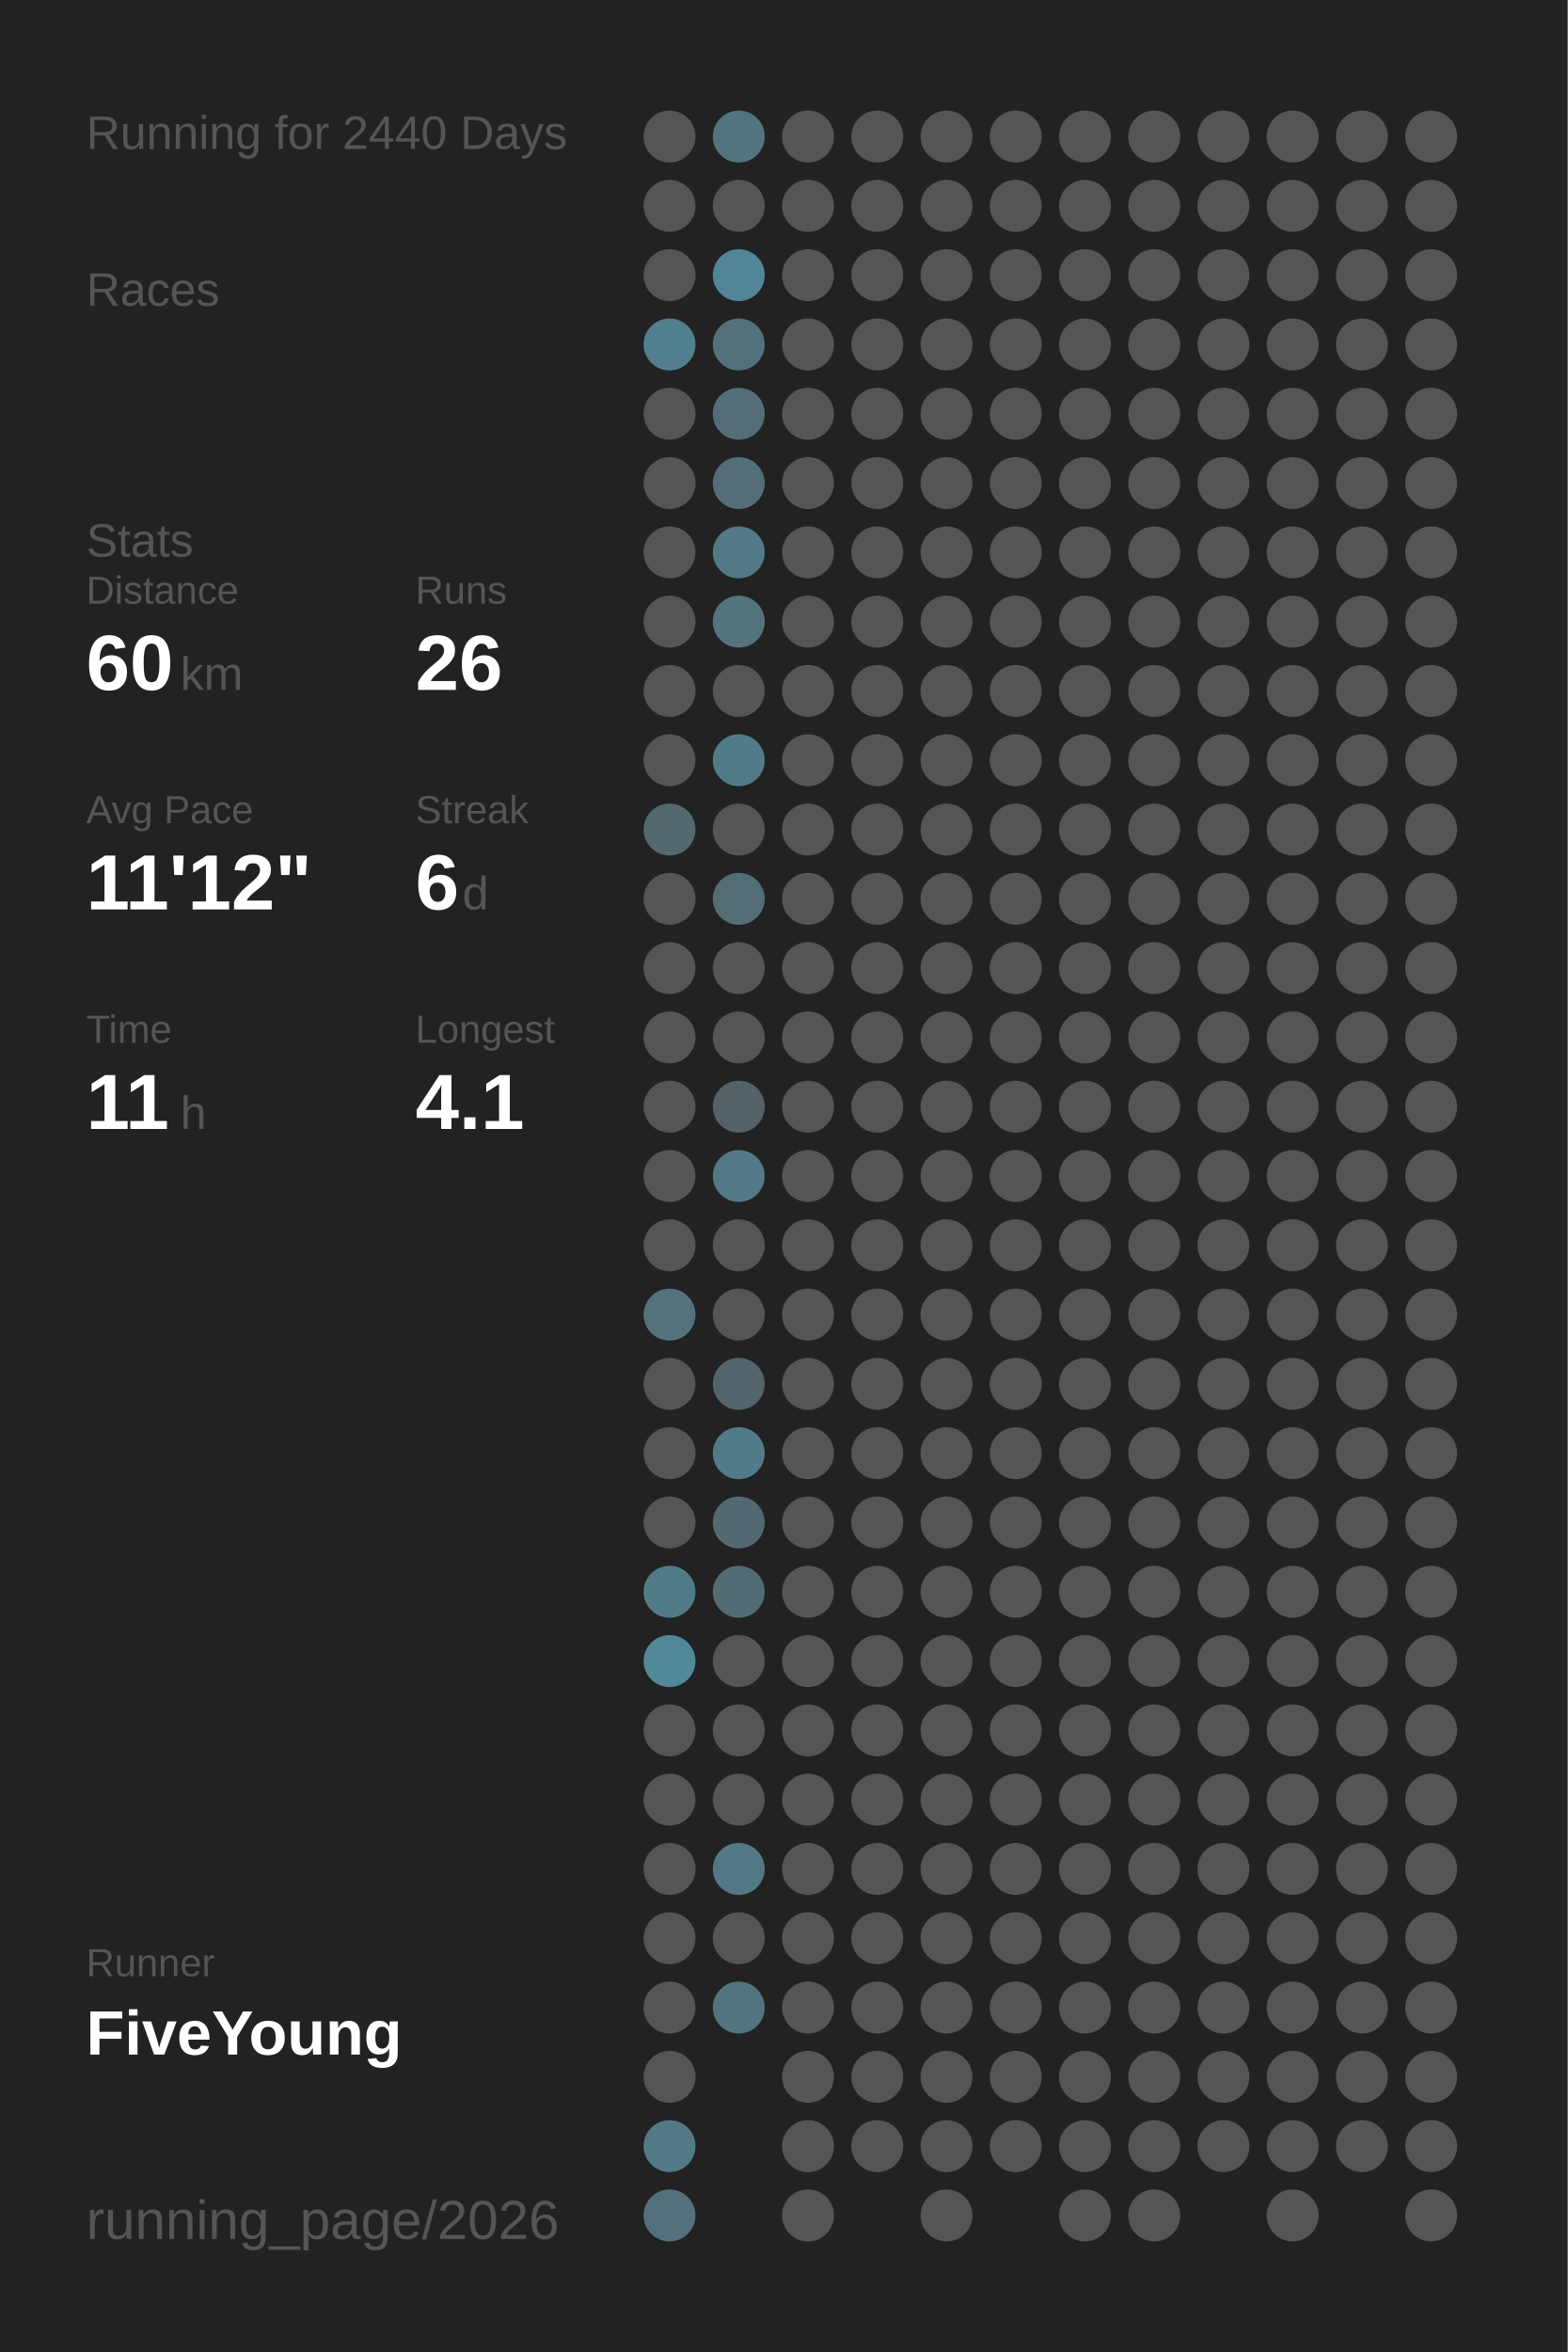
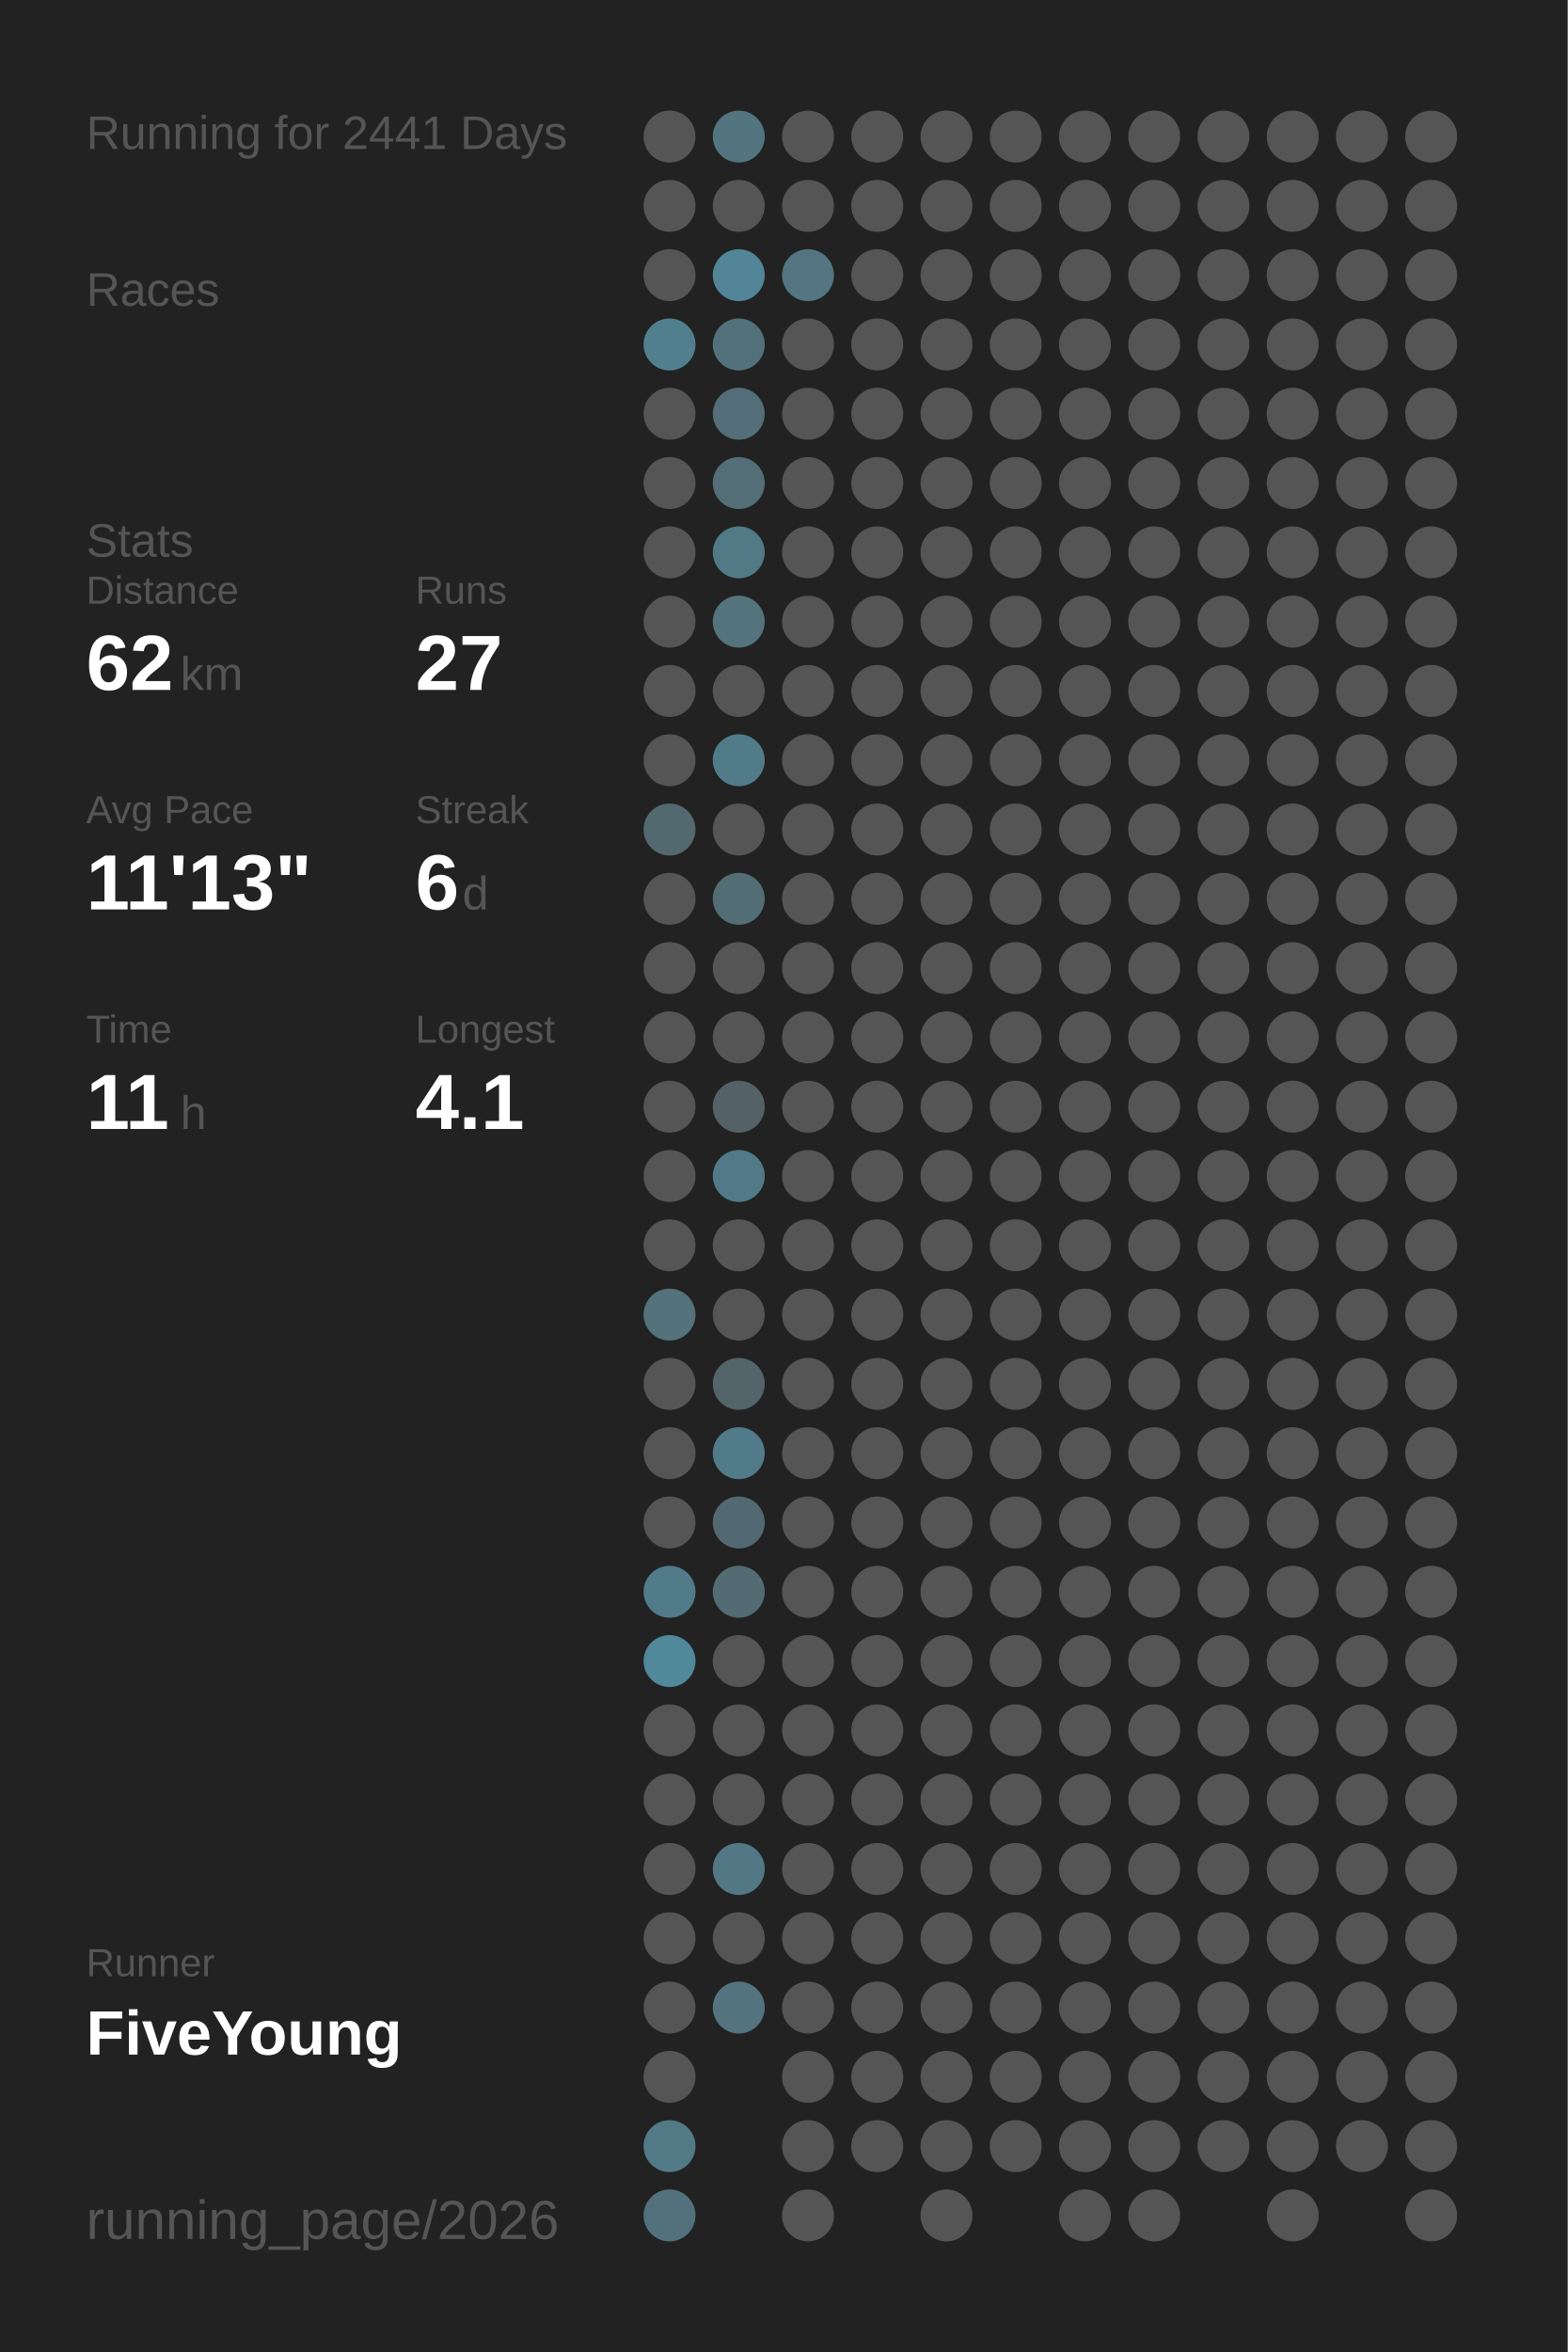
<svg xmlns="http://www.w3.org/2000/svg" baseProfile="full" height="300mm" version="1.1" viewBox="0,0,200,300" width="200mm">
  <defs />
  <rect fill="#222222" height="300" width="200" x="0" y="0" />
-   <text fill="#555555" style="font-size:6px; font-family:Arial;" x="11" y="19">Running for 2440 Days</text>
+   <text fill="#555555" style="font-size:6px; font-family:Arial;" x="11" y="19">Running for 2441 Days</text>
  <text fill="#555555" style="font-size:6px; font-family:Arial;" x="11" y="39">Races</text>
  <text fill="#555555" style="font-size:6px; font-family:Arial;" x="11" y="71">Stats</text>
  <text fill="#555555" style="font-size:5px; font-family:Arial;" x="11" y="77">Distance</text>
-   <text fill="#FFFFFF" style="font-size:10px; font-family:Arial; font-weight:bold;" x="11" y="88">60</text>
+   <text fill="#FFFFFF" style="font-size:10px; font-family:Arial; font-weight:bold;" x="11" y="88">62</text>
  <text fill="#555555" style="font-size:6px; font-family:Arial;" x="23" y="88">km</text>
  <text fill="#555555" style="font-size:5px; font-family:Arial;" x="53" y="77">Runs</text>
-   <text fill="#FFFFFF" style="font-size:10px; font-family:Arial; font-weight:bold;" x="53" y="88">26</text>
+   <text fill="#FFFFFF" style="font-size:10px; font-family:Arial; font-weight:bold;" x="53" y="88">27</text>
  <text fill="#555555" style="font-size:5px; font-family:Arial;" x="11" y="105">Avg Pace</text>
-   <text fill="#FFFFFF" style="font-size:10px; font-family:Arial; font-weight:bold;" x="11" y="116">11'12"</text>
+   <text fill="#FFFFFF" style="font-size:10px; font-family:Arial; font-weight:bold;" x="11" y="116">11'13"</text>
  <text fill="#555555" style="font-size:5px; font-family:Arial;" x="53" y="105">Streak</text>
  <text fill="#FFFFFF" style="font-size:10px; font-family:Arial; font-weight:bold;" x="53" y="116">6</text>
  <text fill="#555555" style="font-size:6px; font-family:Arial;" x="59" y="116">d</text>
  <text fill="#555555" style="font-size:5px; font-family:Arial;" x="11" y="133">Time</text>
  <text fill="#FFFFFF" style="font-size:10px; font-family:Arial; font-weight:bold;" x="11" y="144">11</text>
  <text fill="#555555" style="font-size:6px; font-family:Arial;" x="23" y="144">h</text>
  <text fill="#555555" style="font-size:5px; font-family:Arial;" x="53" y="133">Longest</text>
  <text fill="#FFFFFF" style="font-size:10px; font-family:Arial; font-weight:bold;" x="53" y="144">4.1</text>
  <text fill="#555555" style="font-size:5px; font-family:Arial;" x="11" y="252.065">Runner</text>
  <text fill="#FFFFFF" style="font-size:8px; font-family:Arial; font-weight:bold;" x="11" y="262.065">FiveYoung</text>
  <text fill="#555555" style="font-size:7px; font-family:Arial;" x="11" y="285.581">running_page/2026</text>
  <circle cx="85.417" cy="17.419" fill="#555555" r="3.312" />
  <circle cx="85.417" cy="26.258" fill="#555555" r="3.312" />
  <circle cx="85.417" cy="35.097" fill="#555555" r="3.312" />
  <circle cx="85.417" cy="43.935" fill="#527f8e" r="3.312" />
  <circle cx="85.417" cy="52.774" fill="#555555" r="3.312" />
  <circle cx="85.417" cy="61.613" fill="#555555" r="3.312" />
  <circle cx="85.417" cy="70.452" fill="#555555" r="3.312" />
  <circle cx="85.417" cy="79.29" fill="#555555" r="3.312" />
  <circle cx="85.417" cy="88.129" fill="#555555" r="3.312" />
  <circle cx="85.417" cy="96.968" fill="#555555" r="3.312" />
  <circle cx="85.417" cy="105.806" fill="#536970" r="3.312" />
  <circle cx="85.417" cy="114.645" fill="#555555" r="3.312" />
  <circle cx="85.417" cy="123.484" fill="#555555" r="3.312" />
  <circle cx="85.417" cy="132.323" fill="#555555" r="3.312" />
  <circle cx="85.417" cy="141.161" fill="#555555" r="3.312" />
  <circle cx="85.417" cy="150" fill="#555555" r="3.312" />
  <circle cx="85.417" cy="158.839" fill="#555555" r="3.312" />
  <circle cx="85.417" cy="167.677" fill="#53727c" r="3.312" />
  <circle cx="85.417" cy="176.516" fill="#555555" r="3.312" />
  <circle cx="85.417" cy="185.355" fill="#555555" r="3.312" />
  <circle cx="85.417" cy="194.194" fill="#555555" r="3.312" />
  <circle cx="85.417" cy="203.032" fill="#527b89" r="3.312" />
  <circle cx="85.417" cy="211.871" fill="#51889a" r="3.312" />
  <circle cx="85.417" cy="220.71" fill="#555555" r="3.312" />
  <circle cx="85.417" cy="229.548" fill="#555555" r="3.312" />
  <circle cx="85.417" cy="238.387" fill="#555555" r="3.312" />
  <circle cx="85.417" cy="247.226" fill="#555555" r="3.312" />
  <circle cx="85.417" cy="256.065" fill="#555555" r="3.312" />
  <circle cx="85.417" cy="264.903" fill="#555555" r="3.312" />
  <circle cx="85.417" cy="273.742" fill="#527986" r="3.312" />
  <circle cx="85.417" cy="282.581" fill="#53717c" r="3.312" />
  <circle cx="94.25" cy="17.419" fill="#52747f" r="3.312" />
  <circle cx="94.25" cy="26.258" fill="#555555" r="3.312" />
  <circle cx="94.25" cy="35.097" fill="#518597" r="3.312" />
  <circle cx="94.25" cy="43.935" fill="#53717b" r="3.312" />
  <circle cx="94.25" cy="52.774" fill="#536e78" r="3.312" />
  <circle cx="94.25" cy="61.613" fill="#536e77" r="3.312" />
  <circle cx="94.25" cy="70.452" fill="#527986" r="3.312" />
  <circle cx="94.25" cy="79.29" fill="#53737d" r="3.312" />
  <circle cx="94.25" cy="88.129" fill="#555555" r="3.312" />
  <circle cx="94.25" cy="96.968" fill="#527b89" r="3.312" />
  <circle cx="94.25" cy="105.806" fill="#555555" r="3.312" />
  <circle cx="94.25" cy="114.645" fill="#536d75" r="3.312" />
  <circle cx="94.25" cy="123.484" fill="#555555" r="3.312" />
  <circle cx="94.25" cy="132.323" fill="#555555" r="3.312" />
  <circle cx="94.25" cy="141.161" fill="#546267" r="3.312" />
  <circle cx="94.25" cy="150" fill="#527987" r="3.312" />
  <circle cx="94.25" cy="158.839" fill="#555555" r="3.312" />
  <circle cx="94.25" cy="167.677" fill="#555555" r="3.312" />
  <circle cx="94.25" cy="176.516" fill="#53646a" r="3.312" />
  <circle cx="94.25" cy="185.355" fill="#527b89" r="3.312" />
  <circle cx="94.25" cy="194.194" fill="#536971" r="3.312" />
  <circle cx="94.25" cy="203.032" fill="#536b73" r="3.312" />
  <circle cx="94.25" cy="211.871" fill="#555555" r="3.312" />
  <circle cx="94.25" cy="220.71" fill="#555555" r="3.312" />
  <circle cx="94.25" cy="229.548" fill="#555555" r="3.312" />
  <circle cx="94.25" cy="238.387" fill="#527885" r="3.312" />
  <circle cx="94.25" cy="247.226" fill="#555555" r="3.312" />
  <circle cx="94.25" cy="256.065" fill="#53737e" r="3.312" />
  <circle cx="103.083" cy="17.419" fill="#555555" r="3.312" />
  <circle cx="103.083" cy="26.258" fill="#555555" r="3.312" />
-   <circle cx="103.083" cy="35.097" fill="#555555" r="3.312" />
+   <circle cx="103.083" cy="35.097" fill="#527581" r="3.312" />
  <circle cx="103.083" cy="43.935" fill="#555555" r="3.312" />
  <circle cx="103.083" cy="52.774" fill="#555555" r="3.312" />
  <circle cx="103.083" cy="61.613" fill="#555555" r="3.312" />
  <circle cx="103.083" cy="70.452" fill="#555555" r="3.312" />
  <circle cx="103.083" cy="79.29" fill="#555555" r="3.312" />
  <circle cx="103.083" cy="88.129" fill="#555555" r="3.312" />
  <circle cx="103.083" cy="96.968" fill="#555555" r="3.312" />
  <circle cx="103.083" cy="105.806" fill="#555555" r="3.312" />
  <circle cx="103.083" cy="114.645" fill="#555555" r="3.312" />
  <circle cx="103.083" cy="123.484" fill="#555555" r="3.312" />
  <circle cx="103.083" cy="132.323" fill="#555555" r="3.312" />
  <circle cx="103.083" cy="141.161" fill="#555555" r="3.312" />
  <circle cx="103.083" cy="150" fill="#555555" r="3.312" />
  <circle cx="103.083" cy="158.839" fill="#555555" r="3.312" />
  <circle cx="103.083" cy="167.677" fill="#555555" r="3.312" />
  <circle cx="103.083" cy="176.516" fill="#555555" r="3.312" />
  <circle cx="103.083" cy="185.355" fill="#555555" r="3.312" />
  <circle cx="103.083" cy="194.194" fill="#555555" r="3.312" />
  <circle cx="103.083" cy="203.032" fill="#555555" r="3.312" />
  <circle cx="103.083" cy="211.871" fill="#555555" r="3.312" />
  <circle cx="103.083" cy="220.71" fill="#555555" r="3.312" />
  <circle cx="103.083" cy="229.548" fill="#555555" r="3.312" />
  <circle cx="103.083" cy="238.387" fill="#555555" r="3.312" />
  <circle cx="103.083" cy="247.226" fill="#555555" r="3.312" />
  <circle cx="103.083" cy="256.065" fill="#555555" r="3.312" />
  <circle cx="103.083" cy="264.903" fill="#555555" r="3.312" />
  <circle cx="103.083" cy="273.742" fill="#555555" r="3.312" />
  <circle cx="103.083" cy="282.581" fill="#555555" r="3.312" />
  <circle cx="111.917" cy="17.419" fill="#555555" r="3.312" />
  <circle cx="111.917" cy="26.258" fill="#555555" r="3.312" />
  <circle cx="111.917" cy="35.097" fill="#555555" r="3.312" />
  <circle cx="111.917" cy="43.935" fill="#555555" r="3.312" />
  <circle cx="111.917" cy="52.774" fill="#555555" r="3.312" />
  <circle cx="111.917" cy="61.613" fill="#555555" r="3.312" />
  <circle cx="111.917" cy="70.452" fill="#555555" r="3.312" />
  <circle cx="111.917" cy="79.29" fill="#555555" r="3.312" />
  <circle cx="111.917" cy="88.129" fill="#555555" r="3.312" />
  <circle cx="111.917" cy="96.968" fill="#555555" r="3.312" />
  <circle cx="111.917" cy="105.806" fill="#555555" r="3.312" />
  <circle cx="111.917" cy="114.645" fill="#555555" r="3.312" />
  <circle cx="111.917" cy="123.484" fill="#555555" r="3.312" />
  <circle cx="111.917" cy="132.323" fill="#555555" r="3.312" />
  <circle cx="111.917" cy="141.161" fill="#555555" r="3.312" />
  <circle cx="111.917" cy="150" fill="#555555" r="3.312" />
  <circle cx="111.917" cy="158.839" fill="#555555" r="3.312" />
  <circle cx="111.917" cy="167.677" fill="#555555" r="3.312" />
  <circle cx="111.917" cy="176.516" fill="#555555" r="3.312" />
  <circle cx="111.917" cy="185.355" fill="#555555" r="3.312" />
  <circle cx="111.917" cy="194.194" fill="#555555" r="3.312" />
  <circle cx="111.917" cy="203.032" fill="#555555" r="3.312" />
  <circle cx="111.917" cy="211.871" fill="#555555" r="3.312" />
  <circle cx="111.917" cy="220.71" fill="#555555" r="3.312" />
  <circle cx="111.917" cy="229.548" fill="#555555" r="3.312" />
  <circle cx="111.917" cy="238.387" fill="#555555" r="3.312" />
  <circle cx="111.917" cy="247.226" fill="#555555" r="3.312" />
  <circle cx="111.917" cy="256.065" fill="#555555" r="3.312" />
  <circle cx="111.917" cy="264.903" fill="#555555" r="3.312" />
  <circle cx="111.917" cy="273.742" fill="#555555" r="3.312" />
  <circle cx="120.75" cy="17.419" fill="#555555" r="3.312" />
  <circle cx="120.75" cy="26.258" fill="#555555" r="3.312" />
  <circle cx="120.75" cy="35.097" fill="#555555" r="3.312" />
  <circle cx="120.75" cy="43.935" fill="#555555" r="3.312" />
  <circle cx="120.75" cy="52.774" fill="#555555" r="3.312" />
  <circle cx="120.75" cy="61.613" fill="#555555" r="3.312" />
  <circle cx="120.75" cy="70.452" fill="#555555" r="3.312" />
  <circle cx="120.75" cy="79.29" fill="#555555" r="3.312" />
  <circle cx="120.75" cy="88.129" fill="#555555" r="3.312" />
  <circle cx="120.75" cy="96.968" fill="#555555" r="3.312" />
  <circle cx="120.75" cy="105.806" fill="#555555" r="3.312" />
  <circle cx="120.75" cy="114.645" fill="#555555" r="3.312" />
  <circle cx="120.75" cy="123.484" fill="#555555" r="3.312" />
  <circle cx="120.75" cy="132.323" fill="#555555" r="3.312" />
  <circle cx="120.75" cy="141.161" fill="#555555" r="3.312" />
  <circle cx="120.75" cy="150" fill="#555555" r="3.312" />
  <circle cx="120.75" cy="158.839" fill="#555555" r="3.312" />
  <circle cx="120.75" cy="167.677" fill="#555555" r="3.312" />
  <circle cx="120.75" cy="176.516" fill="#555555" r="3.312" />
  <circle cx="120.75" cy="185.355" fill="#555555" r="3.312" />
  <circle cx="120.75" cy="194.194" fill="#555555" r="3.312" />
  <circle cx="120.75" cy="203.032" fill="#555555" r="3.312" />
  <circle cx="120.75" cy="211.871" fill="#555555" r="3.312" />
  <circle cx="120.75" cy="220.71" fill="#555555" r="3.312" />
  <circle cx="120.75" cy="229.548" fill="#555555" r="3.312" />
  <circle cx="120.75" cy="238.387" fill="#555555" r="3.312" />
  <circle cx="120.75" cy="247.226" fill="#555555" r="3.312" />
  <circle cx="120.75" cy="256.065" fill="#555555" r="3.312" />
  <circle cx="120.75" cy="264.903" fill="#555555" r="3.312" />
  <circle cx="120.75" cy="273.742" fill="#555555" r="3.312" />
  <circle cx="120.75" cy="282.581" fill="#555555" r="3.312" />
  <circle cx="129.583" cy="17.419" fill="#555555" r="3.312" />
  <circle cx="129.583" cy="26.258" fill="#555555" r="3.312" />
  <circle cx="129.583" cy="35.097" fill="#555555" r="3.312" />
  <circle cx="129.583" cy="43.935" fill="#555555" r="3.312" />
  <circle cx="129.583" cy="52.774" fill="#555555" r="3.312" />
  <circle cx="129.583" cy="61.613" fill="#555555" r="3.312" />
  <circle cx="129.583" cy="70.452" fill="#555555" r="3.312" />
  <circle cx="129.583" cy="79.29" fill="#555555" r="3.312" />
  <circle cx="129.583" cy="88.129" fill="#555555" r="3.312" />
  <circle cx="129.583" cy="96.968" fill="#555555" r="3.312" />
  <circle cx="129.583" cy="105.806" fill="#555555" r="3.312" />
  <circle cx="129.583" cy="114.645" fill="#555555" r="3.312" />
  <circle cx="129.583" cy="123.484" fill="#555555" r="3.312" />
  <circle cx="129.583" cy="132.323" fill="#555555" r="3.312" />
  <circle cx="129.583" cy="141.161" fill="#555555" r="3.312" />
  <circle cx="129.583" cy="150" fill="#555555" r="3.312" />
  <circle cx="129.583" cy="158.839" fill="#555555" r="3.312" />
  <circle cx="129.583" cy="167.677" fill="#555555" r="3.312" />
  <circle cx="129.583" cy="176.516" fill="#555555" r="3.312" />
  <circle cx="129.583" cy="185.355" fill="#555555" r="3.312" />
  <circle cx="129.583" cy="194.194" fill="#555555" r="3.312" />
  <circle cx="129.583" cy="203.032" fill="#555555" r="3.312" />
  <circle cx="129.583" cy="211.871" fill="#555555" r="3.312" />
  <circle cx="129.583" cy="220.71" fill="#555555" r="3.312" />
  <circle cx="129.583" cy="229.548" fill="#555555" r="3.312" />
  <circle cx="129.583" cy="238.387" fill="#555555" r="3.312" />
  <circle cx="129.583" cy="247.226" fill="#555555" r="3.312" />
  <circle cx="129.583" cy="256.065" fill="#555555" r="3.312" />
  <circle cx="129.583" cy="264.903" fill="#555555" r="3.312" />
  <circle cx="129.583" cy="273.742" fill="#555555" r="3.312" />
  <circle cx="138.417" cy="17.419" fill="#555555" r="3.312" />
  <circle cx="138.417" cy="26.258" fill="#555555" r="3.312" />
  <circle cx="138.417" cy="35.097" fill="#555555" r="3.312" />
  <circle cx="138.417" cy="43.935" fill="#555555" r="3.312" />
  <circle cx="138.417" cy="52.774" fill="#555555" r="3.312" />
  <circle cx="138.417" cy="61.613" fill="#555555" r="3.312" />
  <circle cx="138.417" cy="70.452" fill="#555555" r="3.312" />
  <circle cx="138.417" cy="79.29" fill="#555555" r="3.312" />
  <circle cx="138.417" cy="88.129" fill="#555555" r="3.312" />
  <circle cx="138.417" cy="96.968" fill="#555555" r="3.312" />
  <circle cx="138.417" cy="105.806" fill="#555555" r="3.312" />
  <circle cx="138.417" cy="114.645" fill="#555555" r="3.312" />
  <circle cx="138.417" cy="123.484" fill="#555555" r="3.312" />
  <circle cx="138.417" cy="132.323" fill="#555555" r="3.312" />
  <circle cx="138.417" cy="141.161" fill="#555555" r="3.312" />
  <circle cx="138.417" cy="150" fill="#555555" r="3.312" />
  <circle cx="138.417" cy="158.839" fill="#555555" r="3.312" />
  <circle cx="138.417" cy="167.677" fill="#555555" r="3.312" />
  <circle cx="138.417" cy="176.516" fill="#555555" r="3.312" />
  <circle cx="138.417" cy="185.355" fill="#555555" r="3.312" />
  <circle cx="138.417" cy="194.194" fill="#555555" r="3.312" />
  <circle cx="138.417" cy="203.032" fill="#555555" r="3.312" />
  <circle cx="138.417" cy="211.871" fill="#555555" r="3.312" />
  <circle cx="138.417" cy="220.71" fill="#555555" r="3.312" />
  <circle cx="138.417" cy="229.548" fill="#555555" r="3.312" />
  <circle cx="138.417" cy="238.387" fill="#555555" r="3.312" />
  <circle cx="138.417" cy="247.226" fill="#555555" r="3.312" />
  <circle cx="138.417" cy="256.065" fill="#555555" r="3.312" />
  <circle cx="138.417" cy="264.903" fill="#555555" r="3.312" />
  <circle cx="138.417" cy="273.742" fill="#555555" r="3.312" />
  <circle cx="138.417" cy="282.581" fill="#555555" r="3.312" />
  <circle cx="147.25" cy="17.419" fill="#555555" r="3.312" />
  <circle cx="147.25" cy="26.258" fill="#555555" r="3.312" />
  <circle cx="147.25" cy="35.097" fill="#555555" r="3.312" />
  <circle cx="147.25" cy="43.935" fill="#555555" r="3.312" />
  <circle cx="147.25" cy="52.774" fill="#555555" r="3.312" />
  <circle cx="147.25" cy="61.613" fill="#555555" r="3.312" />
  <circle cx="147.25" cy="70.452" fill="#555555" r="3.312" />
  <circle cx="147.25" cy="79.29" fill="#555555" r="3.312" />
  <circle cx="147.25" cy="88.129" fill="#555555" r="3.312" />
  <circle cx="147.25" cy="96.968" fill="#555555" r="3.312" />
  <circle cx="147.25" cy="105.806" fill="#555555" r="3.312" />
  <circle cx="147.25" cy="114.645" fill="#555555" r="3.312" />
  <circle cx="147.25" cy="123.484" fill="#555555" r="3.312" />
  <circle cx="147.25" cy="132.323" fill="#555555" r="3.312" />
  <circle cx="147.25" cy="141.161" fill="#555555" r="3.312" />
  <circle cx="147.25" cy="150" fill="#555555" r="3.312" />
  <circle cx="147.25" cy="158.839" fill="#555555" r="3.312" />
  <circle cx="147.25" cy="167.677" fill="#555555" r="3.312" />
  <circle cx="147.25" cy="176.516" fill="#555555" r="3.312" />
  <circle cx="147.25" cy="185.355" fill="#555555" r="3.312" />
  <circle cx="147.25" cy="194.194" fill="#555555" r="3.312" />
  <circle cx="147.25" cy="203.032" fill="#555555" r="3.312" />
  <circle cx="147.25" cy="211.871" fill="#555555" r="3.312" />
  <circle cx="147.25" cy="220.71" fill="#555555" r="3.312" />
  <circle cx="147.25" cy="229.548" fill="#555555" r="3.312" />
  <circle cx="147.25" cy="238.387" fill="#555555" r="3.312" />
  <circle cx="147.25" cy="247.226" fill="#555555" r="3.312" />
  <circle cx="147.25" cy="256.065" fill="#555555" r="3.312" />
  <circle cx="147.25" cy="264.903" fill="#555555" r="3.312" />
  <circle cx="147.25" cy="273.742" fill="#555555" r="3.312" />
  <circle cx="147.25" cy="282.581" fill="#555555" r="3.312" />
  <circle cx="156.083" cy="17.419" fill="#555555" r="3.312" />
  <circle cx="156.083" cy="26.258" fill="#555555" r="3.312" />
  <circle cx="156.083" cy="35.097" fill="#555555" r="3.312" />
  <circle cx="156.083" cy="43.935" fill="#555555" r="3.312" />
  <circle cx="156.083" cy="52.774" fill="#555555" r="3.312" />
  <circle cx="156.083" cy="61.613" fill="#555555" r="3.312" />
  <circle cx="156.083" cy="70.452" fill="#555555" r="3.312" />
  <circle cx="156.083" cy="79.29" fill="#555555" r="3.312" />
  <circle cx="156.083" cy="88.129" fill="#555555" r="3.312" />
  <circle cx="156.083" cy="96.968" fill="#555555" r="3.312" />
  <circle cx="156.083" cy="105.806" fill="#555555" r="3.312" />
  <circle cx="156.083" cy="114.645" fill="#555555" r="3.312" />
  <circle cx="156.083" cy="123.484" fill="#555555" r="3.312" />
  <circle cx="156.083" cy="132.323" fill="#555555" r="3.312" />
  <circle cx="156.083" cy="141.161" fill="#555555" r="3.312" />
  <circle cx="156.083" cy="150" fill="#555555" r="3.312" />
  <circle cx="156.083" cy="158.839" fill="#555555" r="3.312" />
  <circle cx="156.083" cy="167.677" fill="#555555" r="3.312" />
  <circle cx="156.083" cy="176.516" fill="#555555" r="3.312" />
  <circle cx="156.083" cy="185.355" fill="#555555" r="3.312" />
  <circle cx="156.083" cy="194.194" fill="#555555" r="3.312" />
  <circle cx="156.083" cy="203.032" fill="#555555" r="3.312" />
  <circle cx="156.083" cy="211.871" fill="#555555" r="3.312" />
  <circle cx="156.083" cy="220.71" fill="#555555" r="3.312" />
  <circle cx="156.083" cy="229.548" fill="#555555" r="3.312" />
  <circle cx="156.083" cy="238.387" fill="#555555" r="3.312" />
  <circle cx="156.083" cy="247.226" fill="#555555" r="3.312" />
  <circle cx="156.083" cy="256.065" fill="#555555" r="3.312" />
  <circle cx="156.083" cy="264.903" fill="#555555" r="3.312" />
  <circle cx="156.083" cy="273.742" fill="#555555" r="3.312" />
  <circle cx="164.917" cy="17.419" fill="#555555" r="3.312" />
  <circle cx="164.917" cy="26.258" fill="#555555" r="3.312" />
  <circle cx="164.917" cy="35.097" fill="#555555" r="3.312" />
  <circle cx="164.917" cy="43.935" fill="#555555" r="3.312" />
  <circle cx="164.917" cy="52.774" fill="#555555" r="3.312" />
  <circle cx="164.917" cy="61.613" fill="#555555" r="3.312" />
  <circle cx="164.917" cy="70.452" fill="#555555" r="3.312" />
  <circle cx="164.917" cy="79.29" fill="#555555" r="3.312" />
  <circle cx="164.917" cy="88.129" fill="#555555" r="3.312" />
  <circle cx="164.917" cy="96.968" fill="#555555" r="3.312" />
  <circle cx="164.917" cy="105.806" fill="#555555" r="3.312" />
  <circle cx="164.917" cy="114.645" fill="#555555" r="3.312" />
  <circle cx="164.917" cy="123.484" fill="#555555" r="3.312" />
  <circle cx="164.917" cy="132.323" fill="#555555" r="3.312" />
  <circle cx="164.917" cy="141.161" fill="#555555" r="3.312" />
  <circle cx="164.917" cy="150" fill="#555555" r="3.312" />
  <circle cx="164.917" cy="158.839" fill="#555555" r="3.312" />
  <circle cx="164.917" cy="167.677" fill="#555555" r="3.312" />
  <circle cx="164.917" cy="176.516" fill="#555555" r="3.312" />
  <circle cx="164.917" cy="185.355" fill="#555555" r="3.312" />
  <circle cx="164.917" cy="194.194" fill="#555555" r="3.312" />
  <circle cx="164.917" cy="203.032" fill="#555555" r="3.312" />
  <circle cx="164.917" cy="211.871" fill="#555555" r="3.312" />
  <circle cx="164.917" cy="220.71" fill="#555555" r="3.312" />
  <circle cx="164.917" cy="229.548" fill="#555555" r="3.312" />
  <circle cx="164.917" cy="238.387" fill="#555555" r="3.312" />
  <circle cx="164.917" cy="247.226" fill="#555555" r="3.312" />
  <circle cx="164.917" cy="256.065" fill="#555555" r="3.312" />
  <circle cx="164.917" cy="264.903" fill="#555555" r="3.312" />
  <circle cx="164.917" cy="273.742" fill="#555555" r="3.312" />
  <circle cx="164.917" cy="282.581" fill="#555555" r="3.312" />
  <circle cx="173.75" cy="17.419" fill="#555555" r="3.312" />
  <circle cx="173.75" cy="26.258" fill="#555555" r="3.312" />
  <circle cx="173.75" cy="35.097" fill="#555555" r="3.312" />
  <circle cx="173.75" cy="43.935" fill="#555555" r="3.312" />
  <circle cx="173.75" cy="52.774" fill="#555555" r="3.312" />
  <circle cx="173.75" cy="61.613" fill="#555555" r="3.312" />
  <circle cx="173.75" cy="70.452" fill="#555555" r="3.312" />
  <circle cx="173.75" cy="79.29" fill="#555555" r="3.312" />
  <circle cx="173.75" cy="88.129" fill="#555555" r="3.312" />
  <circle cx="173.75" cy="96.968" fill="#555555" r="3.312" />
  <circle cx="173.75" cy="105.806" fill="#555555" r="3.312" />
  <circle cx="173.75" cy="114.645" fill="#555555" r="3.312" />
  <circle cx="173.75" cy="123.484" fill="#555555" r="3.312" />
  <circle cx="173.75" cy="132.323" fill="#555555" r="3.312" />
  <circle cx="173.75" cy="141.161" fill="#555555" r="3.312" />
  <circle cx="173.75" cy="150" fill="#555555" r="3.312" />
  <circle cx="173.75" cy="158.839" fill="#555555" r="3.312" />
  <circle cx="173.75" cy="167.677" fill="#555555" r="3.312" />
  <circle cx="173.75" cy="176.516" fill="#555555" r="3.312" />
  <circle cx="173.75" cy="185.355" fill="#555555" r="3.312" />
  <circle cx="173.75" cy="194.194" fill="#555555" r="3.312" />
  <circle cx="173.75" cy="203.032" fill="#555555" r="3.312" />
  <circle cx="173.75" cy="211.871" fill="#555555" r="3.312" />
  <circle cx="173.75" cy="220.71" fill="#555555" r="3.312" />
  <circle cx="173.75" cy="229.548" fill="#555555" r="3.312" />
  <circle cx="173.75" cy="238.387" fill="#555555" r="3.312" />
  <circle cx="173.75" cy="247.226" fill="#555555" r="3.312" />
  <circle cx="173.75" cy="256.065" fill="#555555" r="3.312" />
  <circle cx="173.75" cy="264.903" fill="#555555" r="3.312" />
  <circle cx="173.75" cy="273.742" fill="#555555" r="3.312" />
  <circle cx="182.583" cy="17.419" fill="#555555" r="3.312" />
  <circle cx="182.583" cy="26.258" fill="#555555" r="3.312" />
  <circle cx="182.583" cy="35.097" fill="#555555" r="3.312" />
  <circle cx="182.583" cy="43.935" fill="#555555" r="3.312" />
  <circle cx="182.583" cy="52.774" fill="#555555" r="3.312" />
  <circle cx="182.583" cy="61.613" fill="#555555" r="3.312" />
  <circle cx="182.583" cy="70.452" fill="#555555" r="3.312" />
  <circle cx="182.583" cy="79.29" fill="#555555" r="3.312" />
  <circle cx="182.583" cy="88.129" fill="#555555" r="3.312" />
  <circle cx="182.583" cy="96.968" fill="#555555" r="3.312" />
  <circle cx="182.583" cy="105.806" fill="#555555" r="3.312" />
  <circle cx="182.583" cy="114.645" fill="#555555" r="3.312" />
  <circle cx="182.583" cy="123.484" fill="#555555" r="3.312" />
  <circle cx="182.583" cy="132.323" fill="#555555" r="3.312" />
  <circle cx="182.583" cy="141.161" fill="#555555" r="3.312" />
  <circle cx="182.583" cy="150" fill="#555555" r="3.312" />
  <circle cx="182.583" cy="158.839" fill="#555555" r="3.312" />
  <circle cx="182.583" cy="167.677" fill="#555555" r="3.312" />
  <circle cx="182.583" cy="176.516" fill="#555555" r="3.312" />
  <circle cx="182.583" cy="185.355" fill="#555555" r="3.312" />
  <circle cx="182.583" cy="194.194" fill="#555555" r="3.312" />
  <circle cx="182.583" cy="203.032" fill="#555555" r="3.312" />
  <circle cx="182.583" cy="211.871" fill="#555555" r="3.312" />
  <circle cx="182.583" cy="220.71" fill="#555555" r="3.312" />
  <circle cx="182.583" cy="229.548" fill="#555555" r="3.312" />
  <circle cx="182.583" cy="238.387" fill="#555555" r="3.312" />
  <circle cx="182.583" cy="247.226" fill="#555555" r="3.312" />
  <circle cx="182.583" cy="256.065" fill="#555555" r="3.312" />
  <circle cx="182.583" cy="264.903" fill="#555555" r="3.312" />
  <circle cx="182.583" cy="273.742" fill="#555555" r="3.312" />
  <circle cx="182.583" cy="282.581" fill="#555555" r="3.312" />
</svg>
